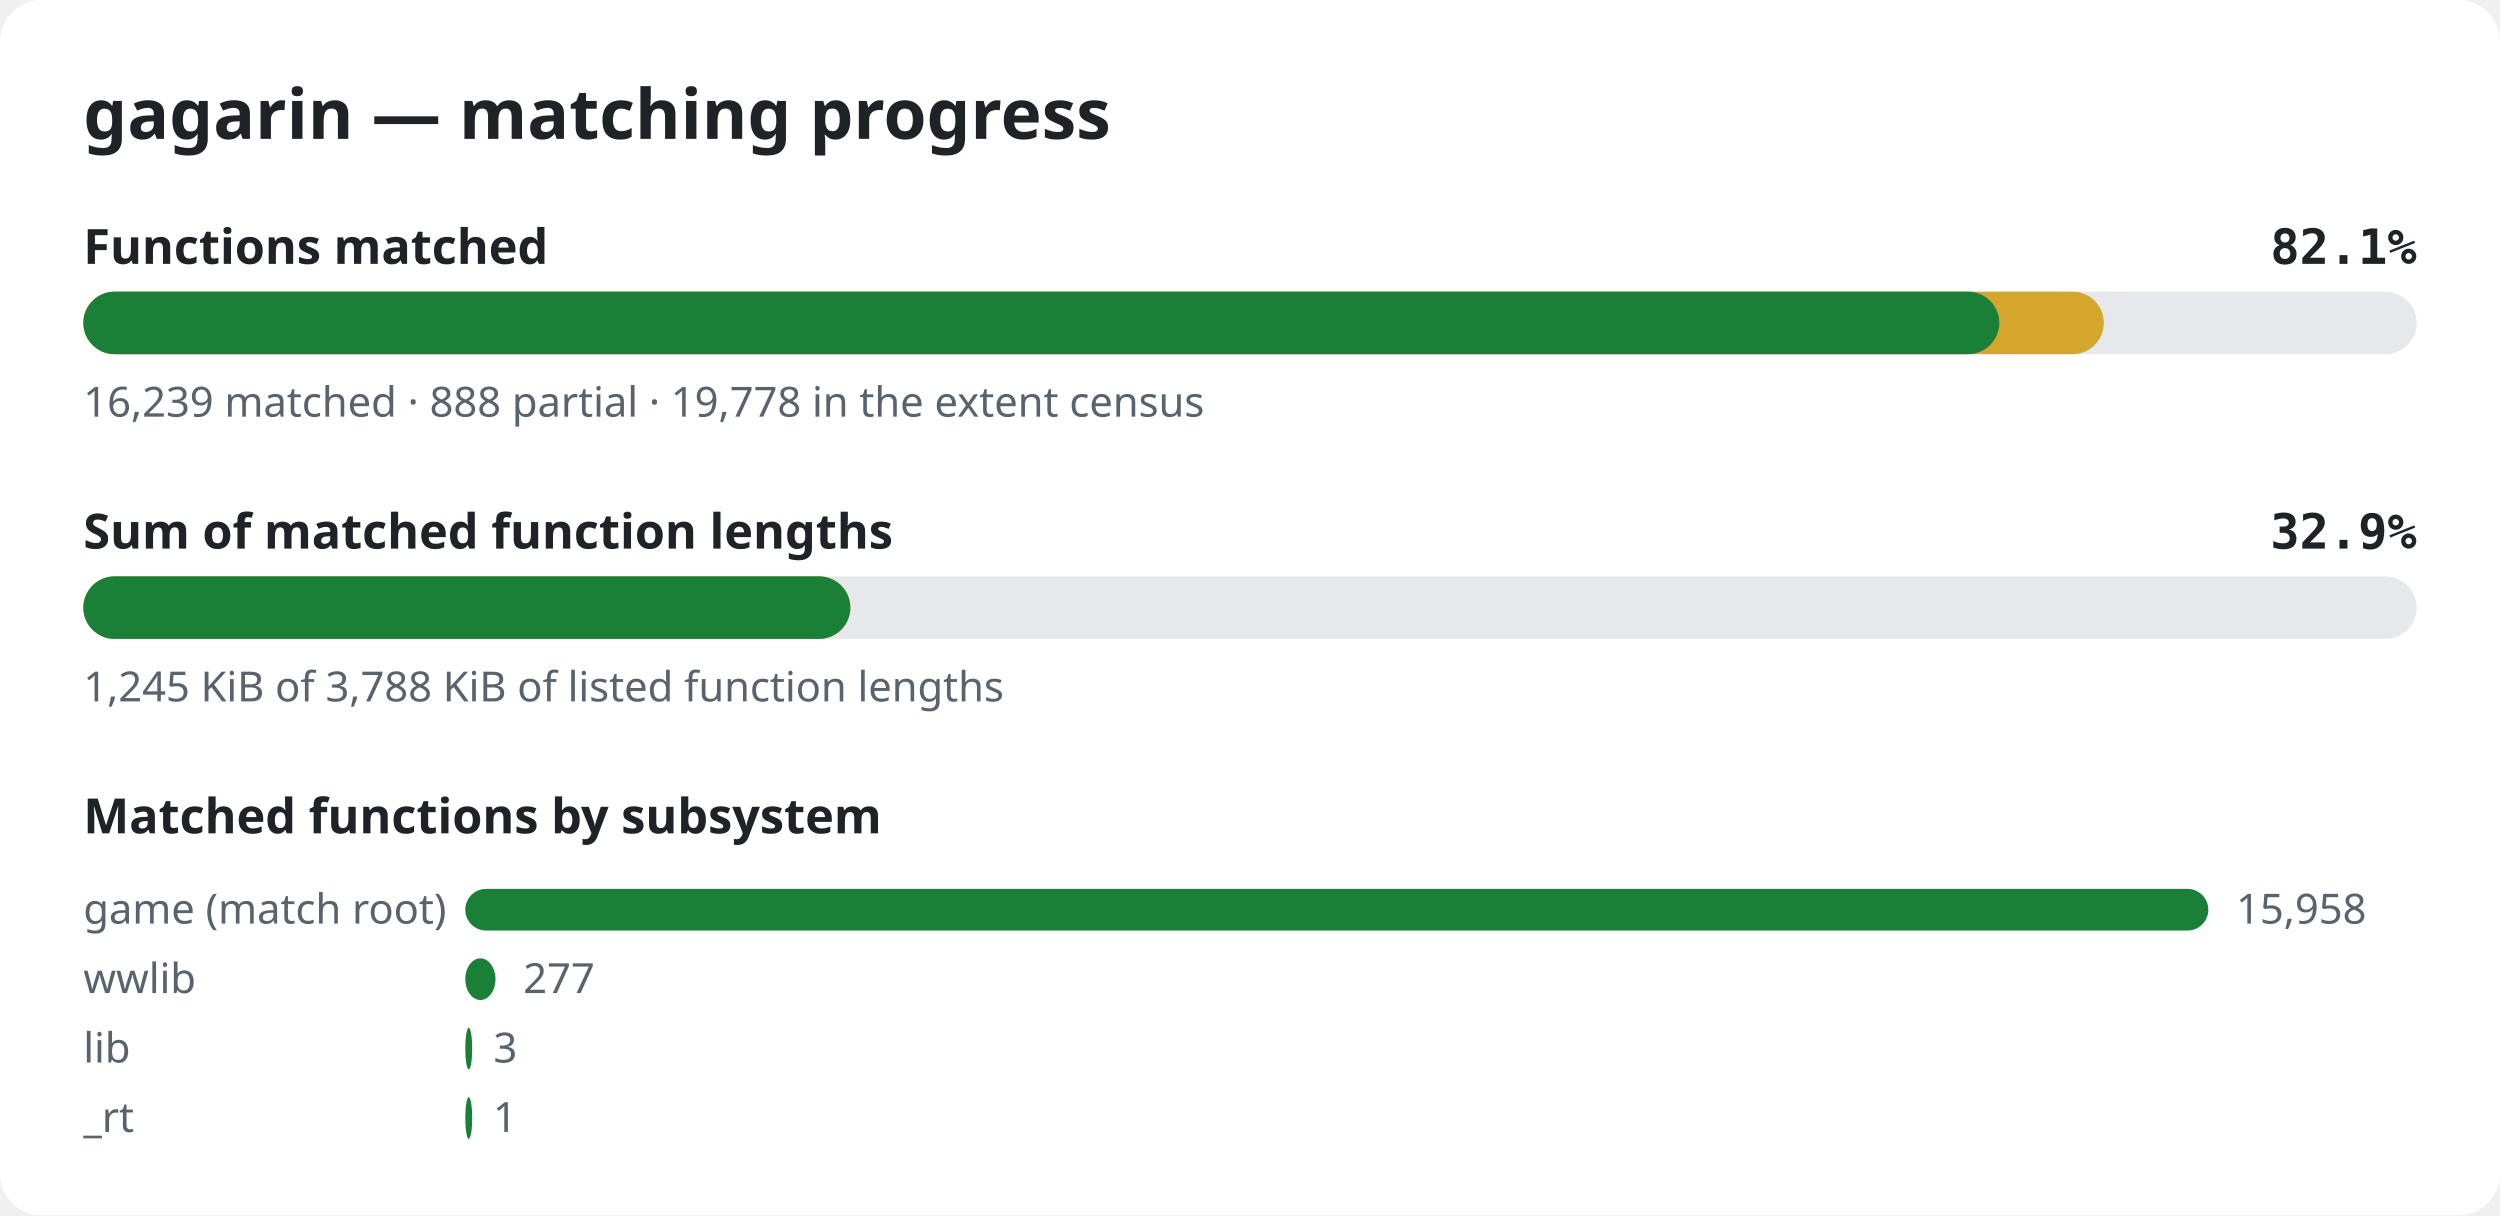
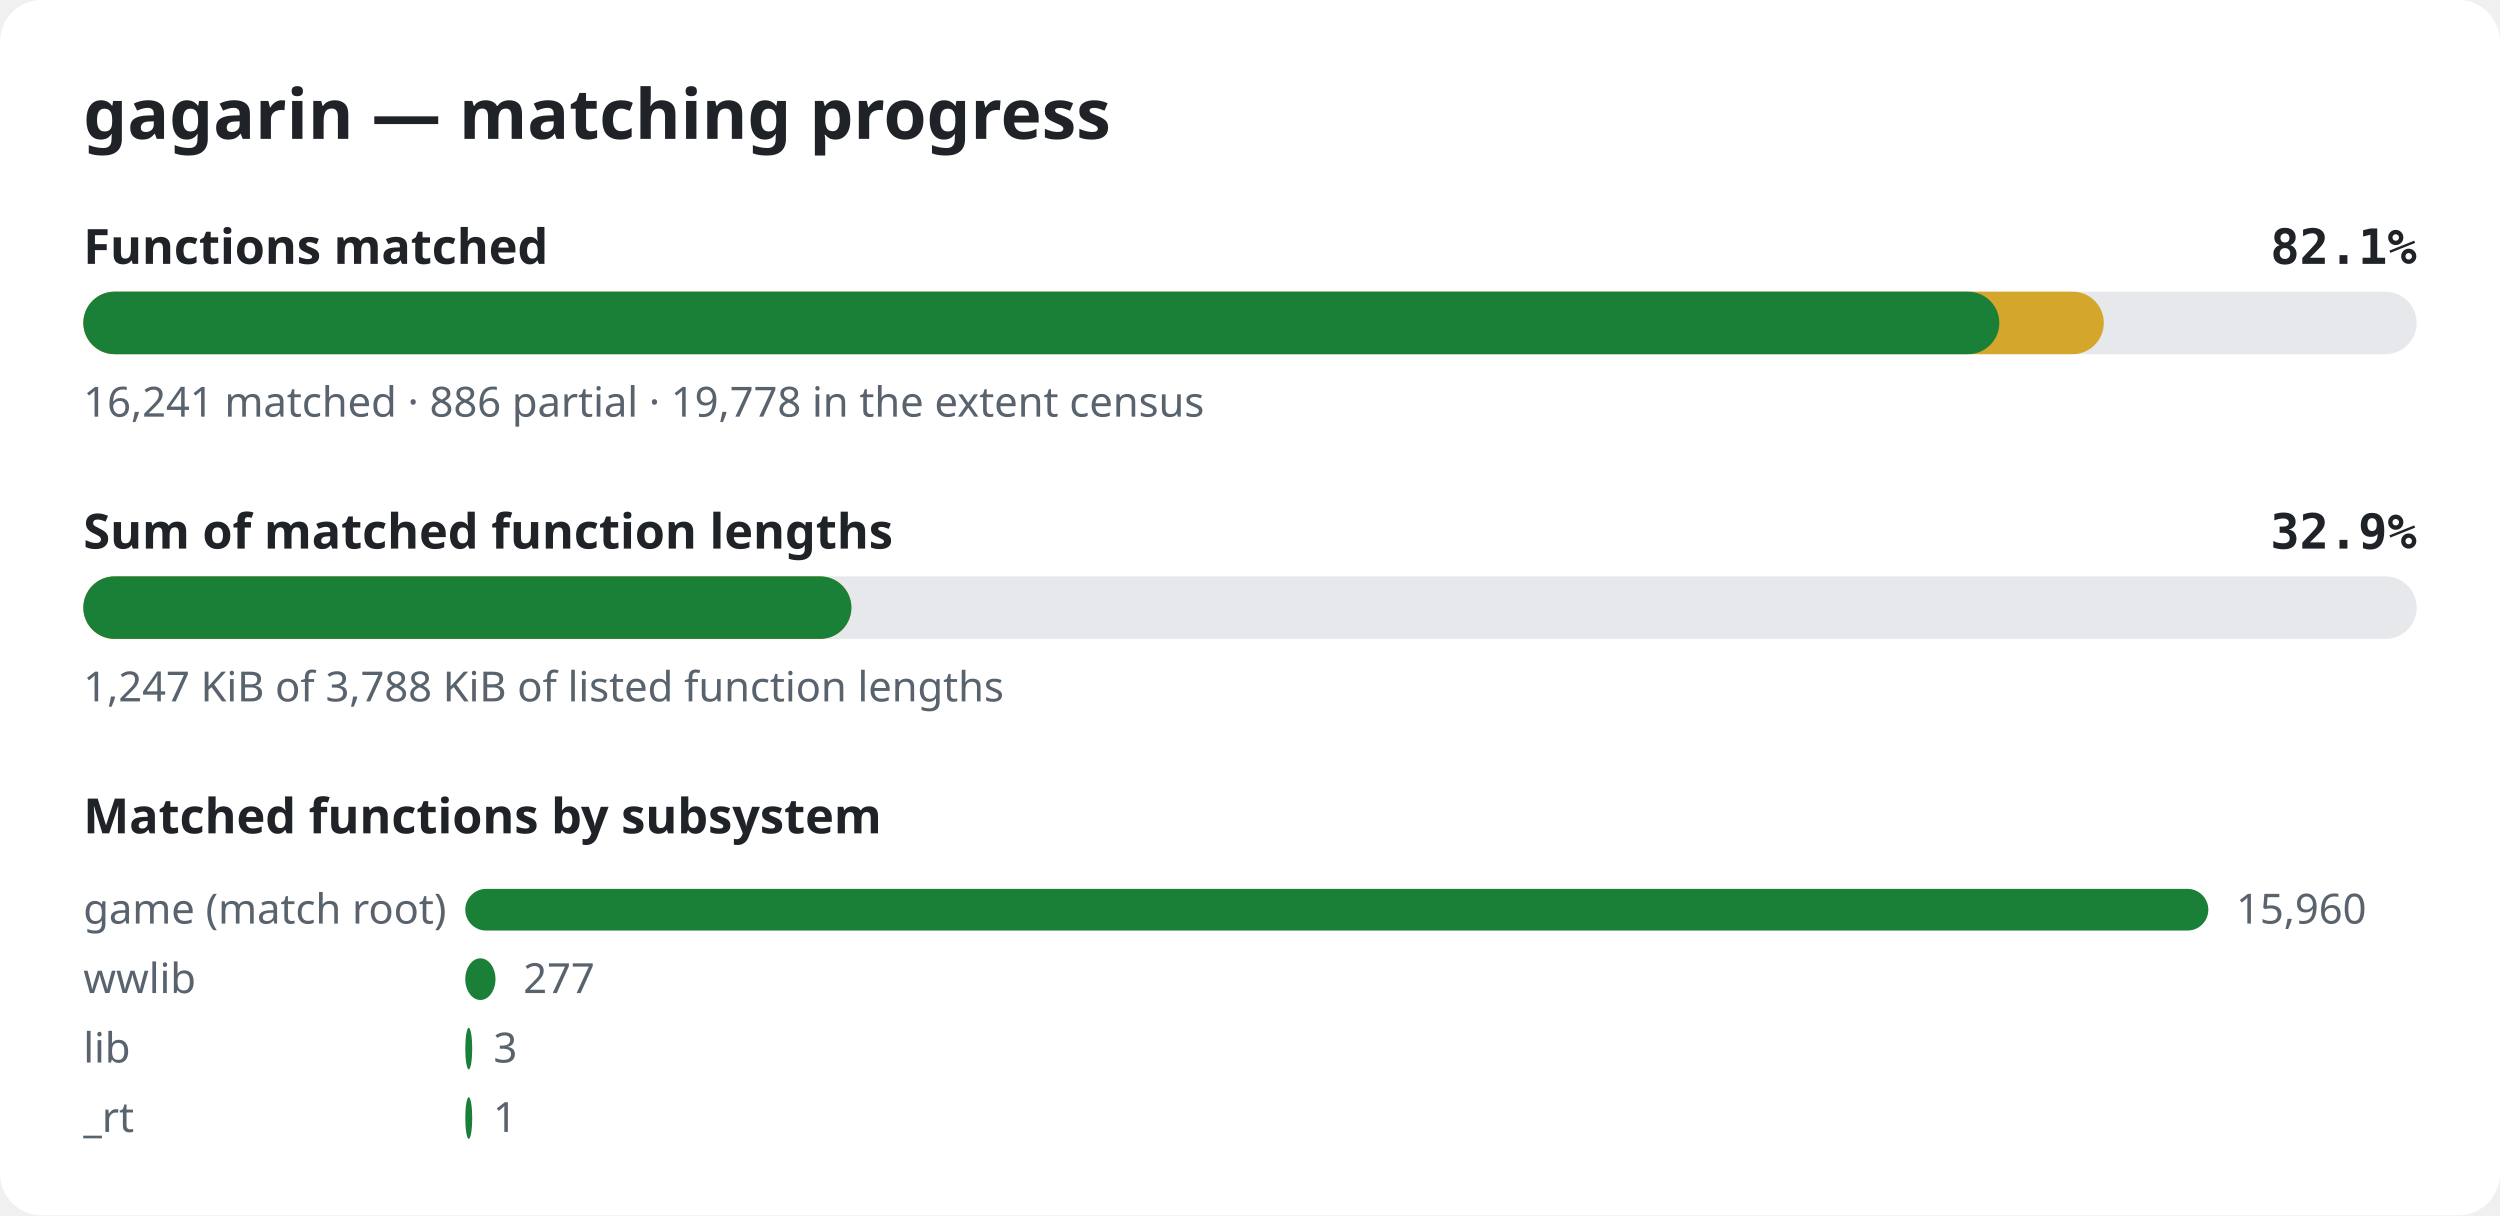
<svg xmlns="http://www.w3.org/2000/svg" width="720" height="350" viewBox="0 0 720 350" role="img" aria-label="gagarin matching progress">
  <style>.bg{fill:#ffffff}.title{font:600 20px sans-serif;fill:#1f2328}.label{font:600 14px sans-serif;fill:#1f2328}.pct{font:600 14px monospace;fill:#1f2328}.note{font:12px sans-serif;fill:#59636e}.track{fill:#e6e8eb}.done{fill:#1a7f37}.partial{fill:#d4a72c}@media (prefers-color-scheme: dark){.bg{fill:#0d1117}.title,.label,.pct{fill:#e6edf3}.note{fill:#9198a1}.track{fill:#262c36}.done{fill:#3fb950}.partial{fill:#d29922}}</style>
  <rect width="720" height="350" rx="12" class="bg" />
  <text x="24" y="40" class="title">gagarin — matching progress</text>
  <text x="24" y="76" class="label">Functions matched</text>
  <text x="696" y="76" class="pct" text-anchor="end">82.1%</text>
  <rect x="24" y="84" width="672" height="18" rx="9" class="track" />
  <rect x="24" y="84" width="581.9" height="18" rx="9" class="partial" />
  <rect x="24" y="84" width="551.8" height="18" rx="9" class="done" />
-   <text x="24" y="120" class="note">16,239 matched · 888 partial · 19,778 in the extent census</text>
+   <text x="24" y="120" class="note">16,241 matched · 886 partial · 19,778 in the extent census</text>
  <text x="24" y="158" class="label">Sum of matched function lengths</text>
  <text x="696" y="158" class="pct" text-anchor="end">32.9%</text>
  <rect x="24" y="166" width="672" height="18" rx="9" class="track" />
-   <rect x="24" y="166" width="220.9" height="18" rx="9" class="partial" />
-   <rect x="24" y="166" width="220.9" height="18" rx="9" class="done" />
-   <text x="24" y="202" class="note">1,245 KiB of 3,788 KiB of listed function lengths</text>
+   <rect x="24" y="166" width="221.2" height="18" rx="9" class="partial" />
+   <rect x="24" y="166" width="221.2" height="18" rx="9" class="done" />
+   <text x="24" y="202" class="note">1,247 KiB of 3,788 KiB of listed function lengths</text>
  <text x="24" y="240" class="label">Matched functions by subsystem</text>
  <text x="24" y="266" class="note">game (match root)</text>
  <rect x="134" y="256" width="502.0" height="12" rx="6" class="done" />
-   <text x="644.0" y="266" class="note">15,958</text>
+   <text x="644.0" y="266" class="note">15,960</text>
  <text x="24" y="286" class="note">wwlib</text>
  <rect x="134" y="276" width="8.7" height="12" rx="6" class="done" />
  <text x="150.7" y="286" class="note">277</text>
  <text x="24" y="306" class="note">lib</text>
  <rect x="134" y="296" width="2.0" height="12" rx="6" class="done" />
  <text x="142.1" y="306" class="note">3</text>
  <text x="24" y="326" class="note">_rt</text>
  <rect x="134" y="316" width="2.0" height="12" rx="6" class="done" />
  <text x="142.0" y="326" class="note">1</text>
</svg>
